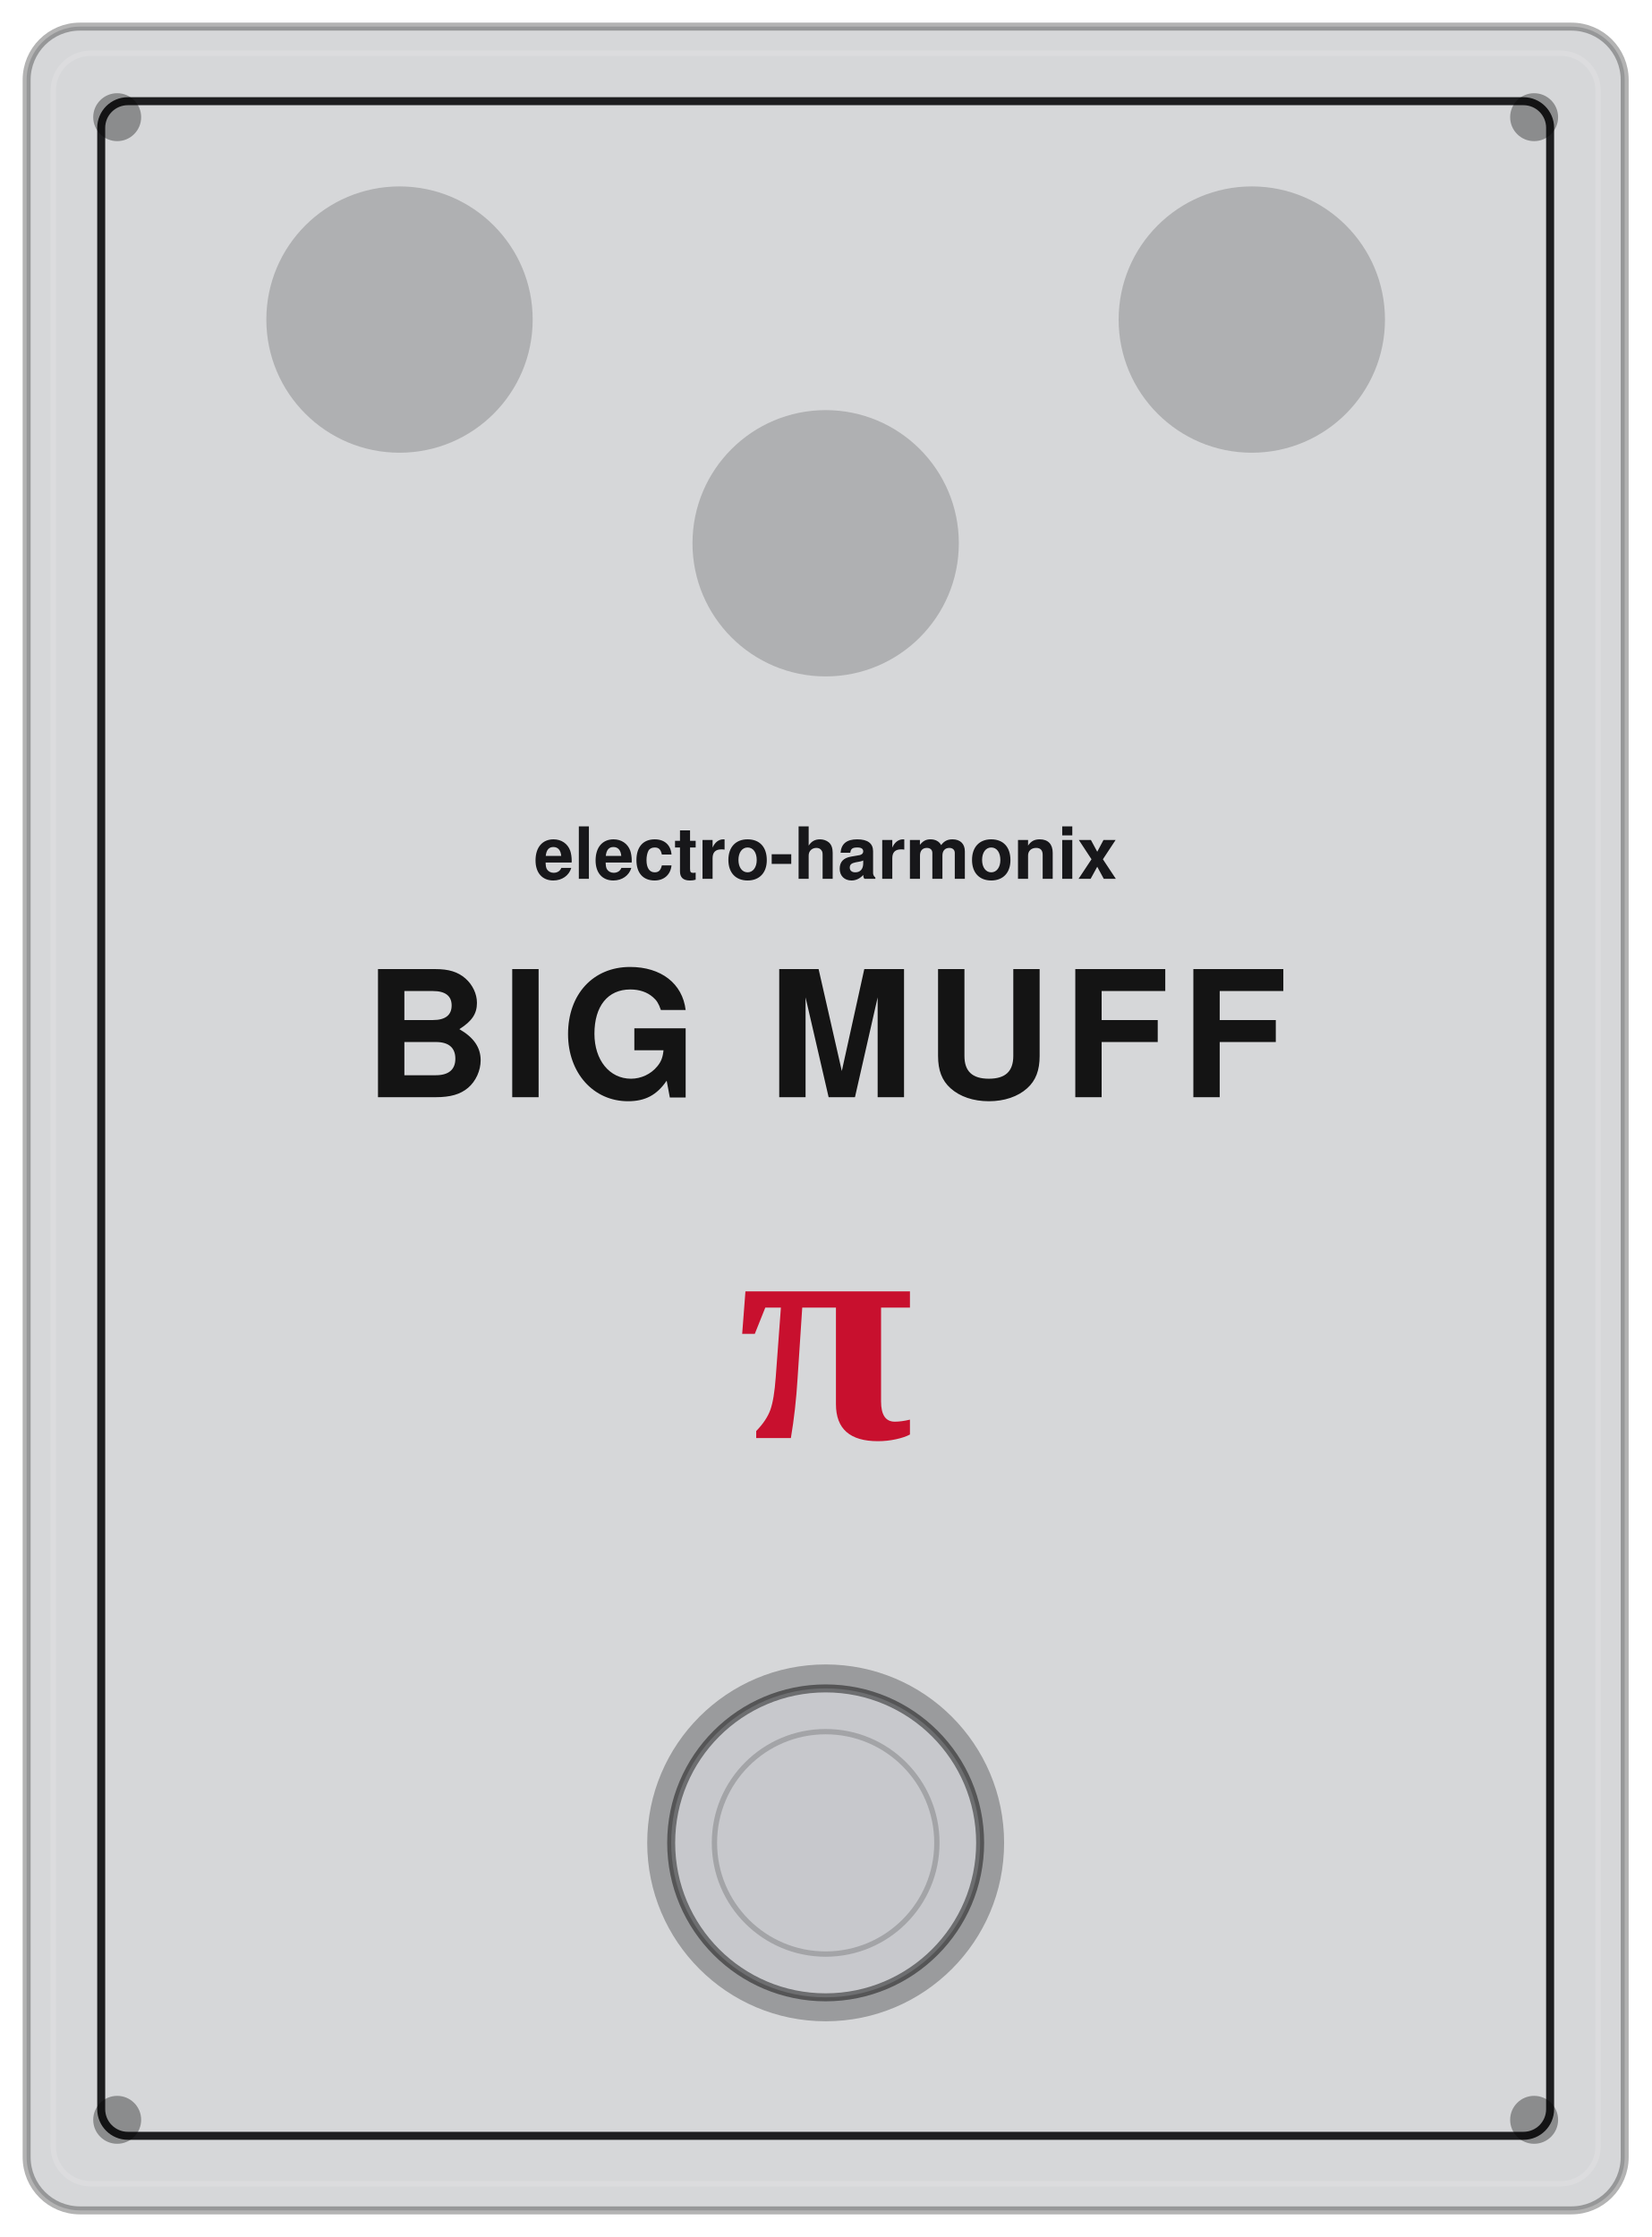
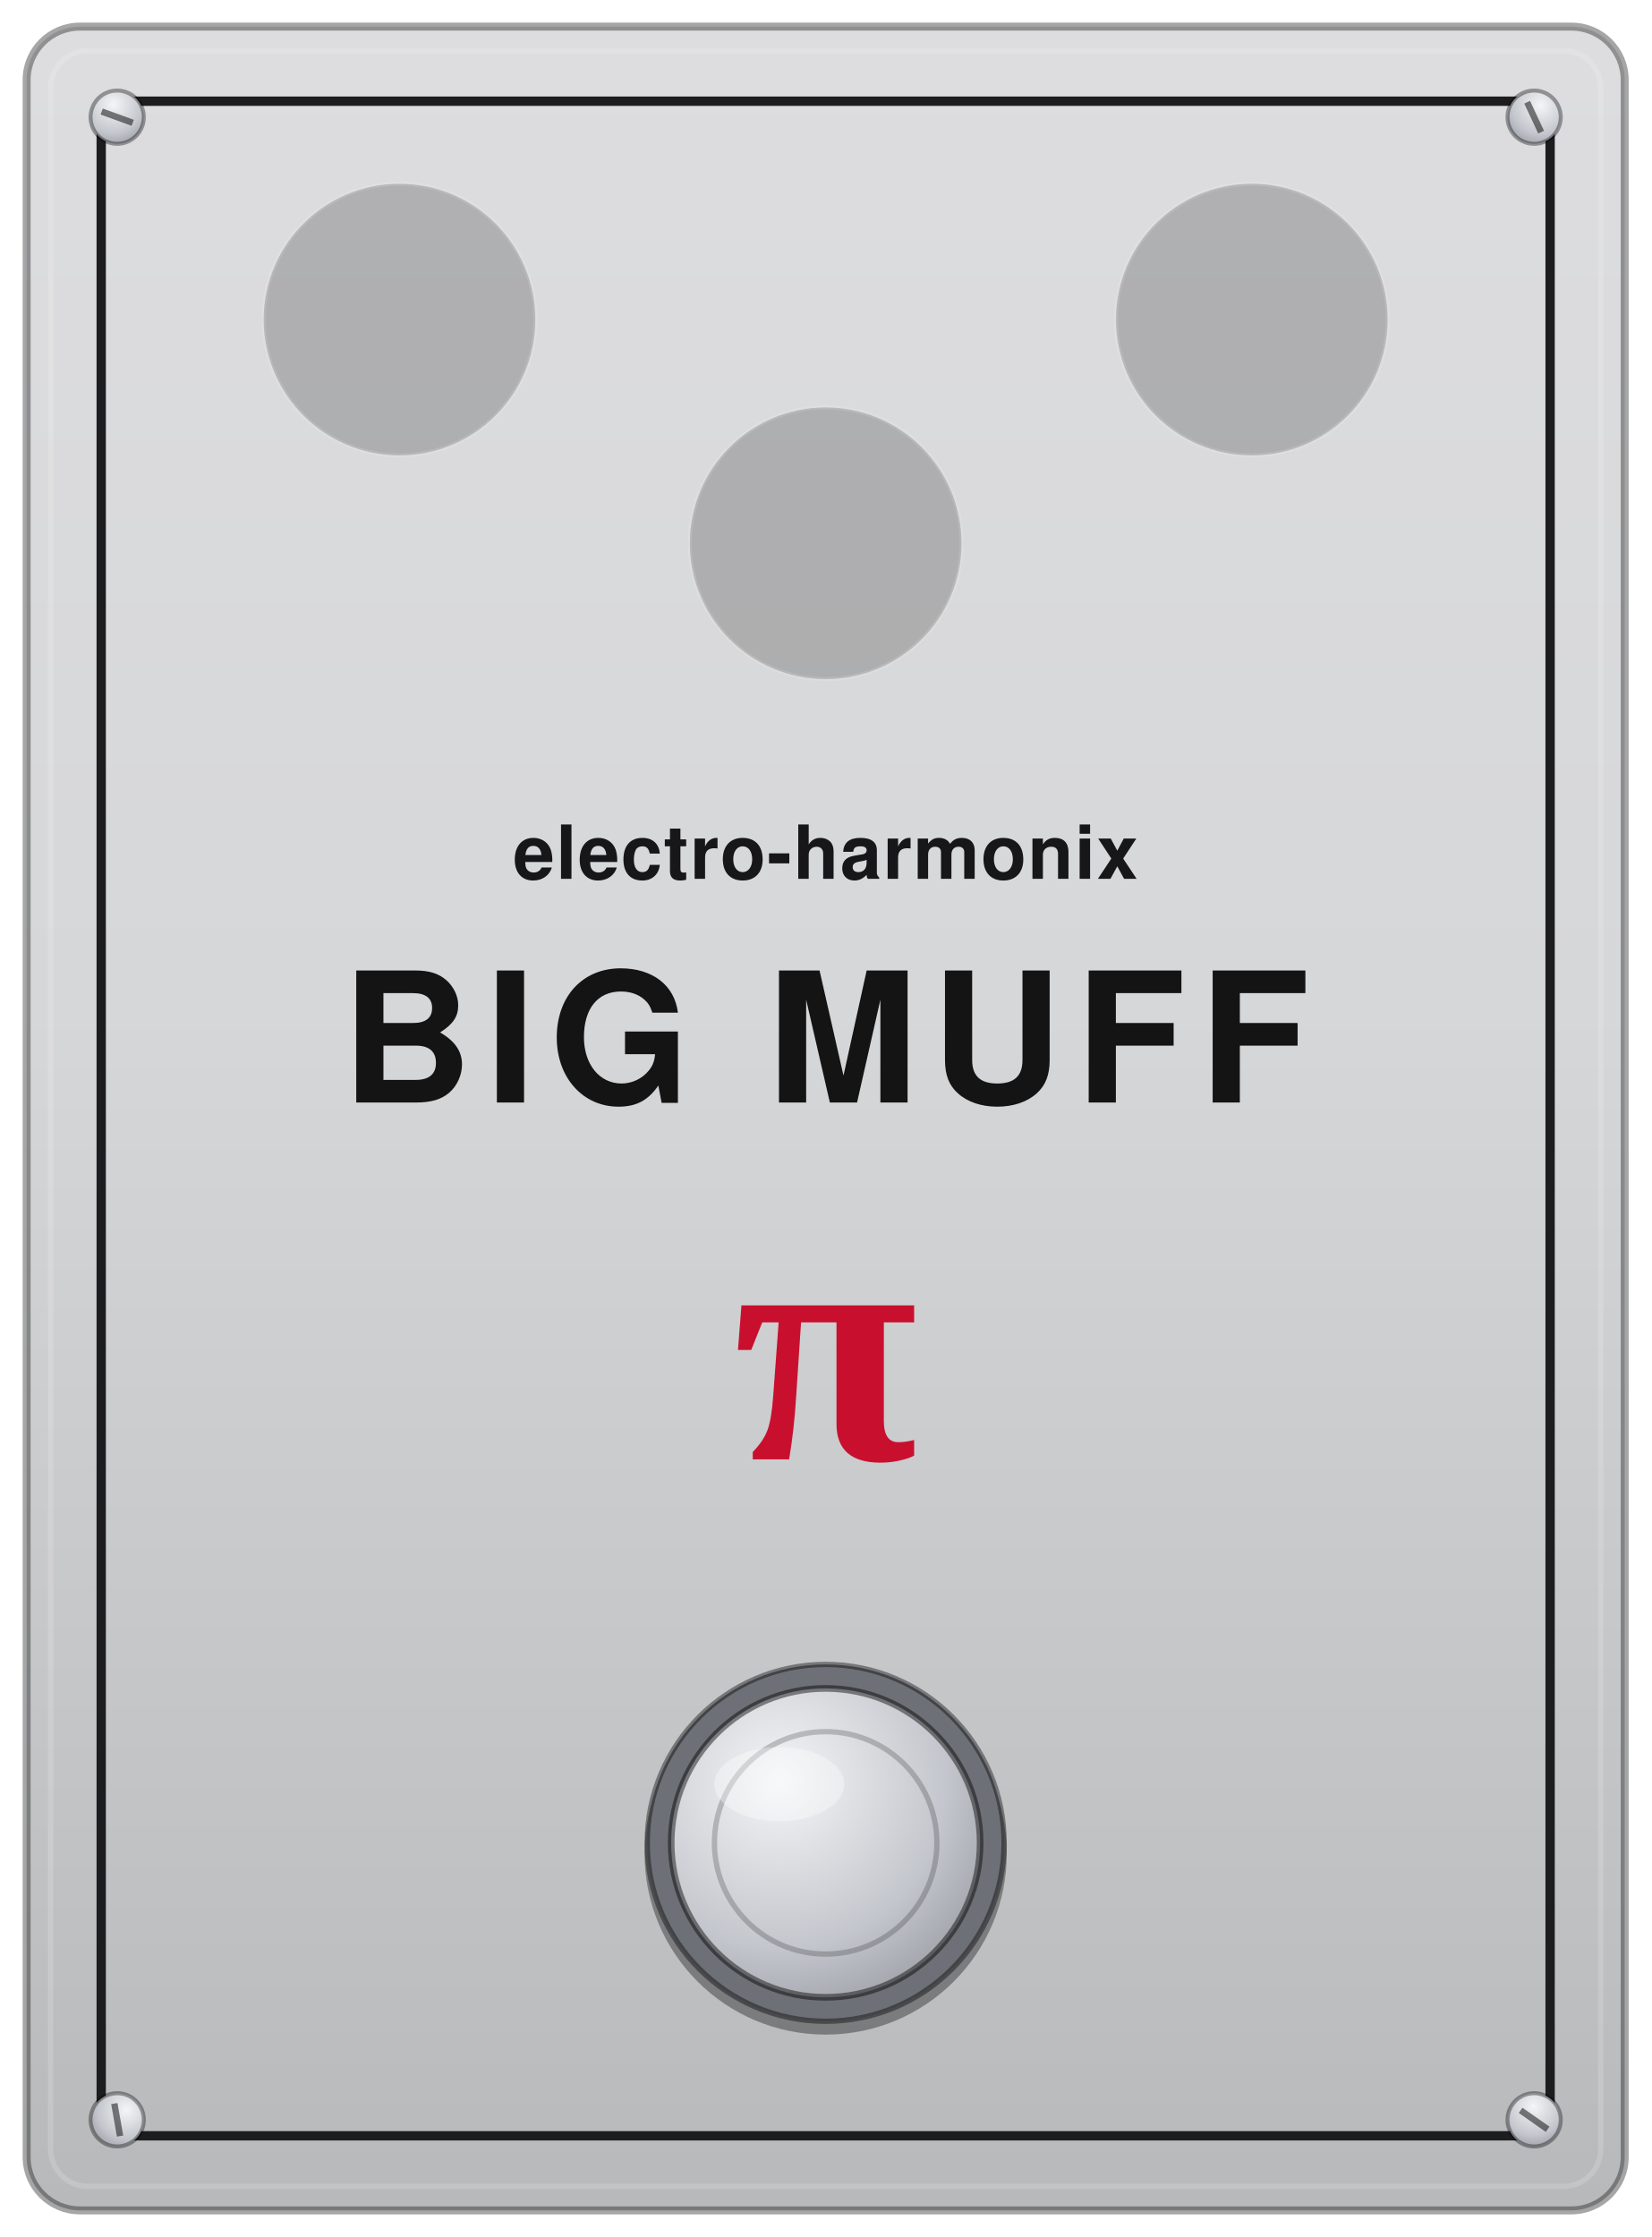
<svg xmlns="http://www.w3.org/2000/svg" width="620" height="840" viewBox="0 0 620 840">
-   <rect x="10" y="10" width="600" height="820" rx="20" fill="#d6d7d9" />
-   <rect x="10" y="10" width="600" height="820" rx="20" fill="none" stroke="rgba(0,0,0,0.3)" stroke-width="3" />
-   <rect x="20" y="20" width="580" height="800" rx="14" fill="none" stroke="rgba(255,255,255,0.14)" stroke-width="2" />
-   <rect x="38" y="38" width="544" height="764" rx="10" fill="none" stroke="#1d1d1f" stroke-width="3" />
-   <circle cx="150" cy="120" r="50" fill="rgba(0,0,0,0.18)" />
-   <circle cx="310" cy="204" r="50" fill="rgba(0,0,0,0.18)" />
-   <circle cx="470" cy="120" r="50" fill="rgba(0,0,0,0.18)" />
-   <text x="310" y="330" text-anchor="middle" font-family="-apple-system, 'Helvetica Neue', Helvetica, Arial, sans-serif" font-size="27" font-weight="700" fill="#17171a">electro-harmonix</text>
-   <text x="310" y="412" text-anchor="middle" font-family="-apple-system, 'Helvetica Neue', Helvetica, Arial, sans-serif" font-size="66" font-weight="900" letter-spacing="4" fill="#141414">BIG MUFF</text>
-   <text x="310" y="540" text-anchor="middle" font-family="Georgia, 'Times New Roman', serif" font-size="120" font-weight="700" fill="#c8102e">π</text>
-   <circle cx="310" cy="692" r="67" fill="rgba(0,0,0,0.28)" />
-   <circle cx="310" cy="692" r="58" fill="#c7c8cc" />
-   <circle cx="310" cy="692" r="58" fill="none" stroke="rgba(0,0,0,0.45)" stroke-width="3" />
-   <circle cx="310" cy="692" r="41.76" fill="none" stroke="rgba(0,0,0,0.18)" stroke-width="2" />
-   <g fill="rgba(0,0,0,0.35)">
-     <circle cx="44" cy="44" r="9" />
-     <circle cx="576" cy="44" r="9" />
-     <circle cx="44" cy="796" r="9" />
-     <circle cx="576" cy="796" r="9" />
+   <defs>
+     <linearGradient id="bodyGrad" x1="0" y1="0" x2="0" y2="1">
+       <stop offset="0" stop-color="#dddddf" />
+       <stop offset="0.45" stop-color="#d6d7d9" />
+       <stop offset="1" stop-color="#b8b9bb" />
+     </linearGradient>
+     <radialGradient id="metal" cx="0.35" cy="0.3" r="0.9">
+       <stop offset="0" stop-color="#f4f5f7" />
+       <stop offset="0.6" stop-color="#c3c6cc" />
+       <stop offset="1" stop-color="#8e9299" />
+     </radialGradient>
+     <linearGradient id="chrome" x1="0" y1="0" x2="0" y2="1">
+       <stop offset="0" stop-color="#f6f7f9" />
+       <stop offset="0.5" stop-color="#d4d7db" />
+       <stop offset="1" stop-color="#aeb2b8" />
+     </linearGradient>
+     <radialGradient id="ledGlow" cx="0.5" cy="0.5" r="0.5">
+       <stop offset="0" stop-color="#ff6a5e" />
+       <stop offset="0.55" stop-color="#e0271b" />
+       <stop offset="1" stop-color="#8e0f07" />
+     </radialGradient>
+   </defs>
+   <rect x="10" y="10" width="600" height="820" rx="20" fill="url(#bodyGrad)" />
+   <rect x="10" y="10" width="600" height="820" rx="20" fill="none" stroke="rgba(0,0,0,0.35)" stroke-width="3" />
+   <rect x="19" y="19" width="582" height="802" rx="14" fill="none" stroke="rgba(255,255,255,0.16)" stroke-width="2" />
+   <rect x="38" y="38" width="544" height="764" rx="10" fill="none" stroke="#1d1d1f" stroke-width="3.5" />
+   <circle cx="150" cy="120" r="51" fill="rgba(0,0,0,0.2)" />
+   <circle cx="150" cy="120" r="51" fill="none" stroke="rgba(255,255,255,0.12)" stroke-width="1.5" />
+   <circle cx="310" cy="204" r="51" fill="rgba(0,0,0,0.2)" />
+   <circle cx="310" cy="204" r="51" fill="none" stroke="rgba(255,255,255,0.12)" stroke-width="1.5" />
+   <circle cx="470" cy="120" r="51" fill="rgba(0,0,0,0.2)" />
+   <circle cx="470" cy="120" r="51" fill="none" stroke="rgba(255,255,255,0.12)" stroke-width="1.5" />
+   <text x="310" y="330" text-anchor="middle" font-family="-apple-system, 'Helvetica Neue', Helvetica, Arial, sans-serif" font-size="28" font-weight="700" letter-spacing="0.5" fill="#17171a">electro-harmonix</text>
+   <text x="310" y="414" text-anchor="middle" font-family="-apple-system, 'Helvetica Neue', Helvetica, Arial, sans-serif" font-size="68" font-weight="900" letter-spacing="5" fill="#141414">BIG MUFF</text>
+   <text x="310" y="548" text-anchor="middle" font-family="Georgia, 'Times New Roman', serif" font-size="126" font-weight="700" fill="#c8102e">π</text>
+   <circle cx="310" cy="696" r="68" fill="rgba(0,0,0,0.35)" />
+   <circle cx="310" cy="692" r="67" fill="#6d7076" />
+   <circle cx="310" cy="692" r="67" fill="none" stroke="rgba(0,0,0,0.4)" stroke-width="2" />
+   <circle cx="310" cy="692" r="58" fill="url(#metal)" />
+   <circle cx="310" cy="692" r="58" fill="none" stroke="rgba(0,0,0,0.45)" stroke-width="2.5" />
+   <circle cx="310" cy="692" r="41.76" fill="none" stroke="rgba(0,0,0,0.2)" stroke-width="2" />
+   <ellipse cx="292.6" cy="669.96" rx="24.36" ry="13.92" fill="rgba(255,255,255,0.35)" />
+   <g transform="rotate(20 44 44)">
+     <circle cx="44" cy="44" r="10" fill="url(#metal)" stroke="rgba(0,0,0,0.35)" stroke-width="1.5" />
+     <line x1="37.8" y1="44" x2="50.2" y2="44" stroke="rgba(0,0,0,0.5)" stroke-width="2.4" />
+   </g>
+   <g transform="rotate(65 576 44)">
+     <circle cx="576" cy="44" r="10" fill="url(#metal)" stroke="rgba(0,0,0,0.35)" stroke-width="1.5" />
+     <line x1="569.8" y1="44" x2="582.2" y2="44" stroke="rgba(0,0,0,0.5)" stroke-width="2.4" />
+   </g>
+   <g transform="rotate(80 44 796)">
+     <circle cx="44" cy="796" r="10" fill="url(#metal)" stroke="rgba(0,0,0,0.35)" stroke-width="1.5" />
+     <line x1="37.8" y1="796" x2="50.2" y2="796" stroke="rgba(0,0,0,0.5)" stroke-width="2.4" />
+   </g>
+   <g transform="rotate(35 576 796)">
+     <circle cx="576" cy="796" r="10" fill="url(#metal)" stroke="rgba(0,0,0,0.35)" stroke-width="1.5" />
+     <line x1="569.8" y1="796" x2="582.2" y2="796" stroke="rgba(0,0,0,0.5)" stroke-width="2.4" />
  </g>
</svg>
